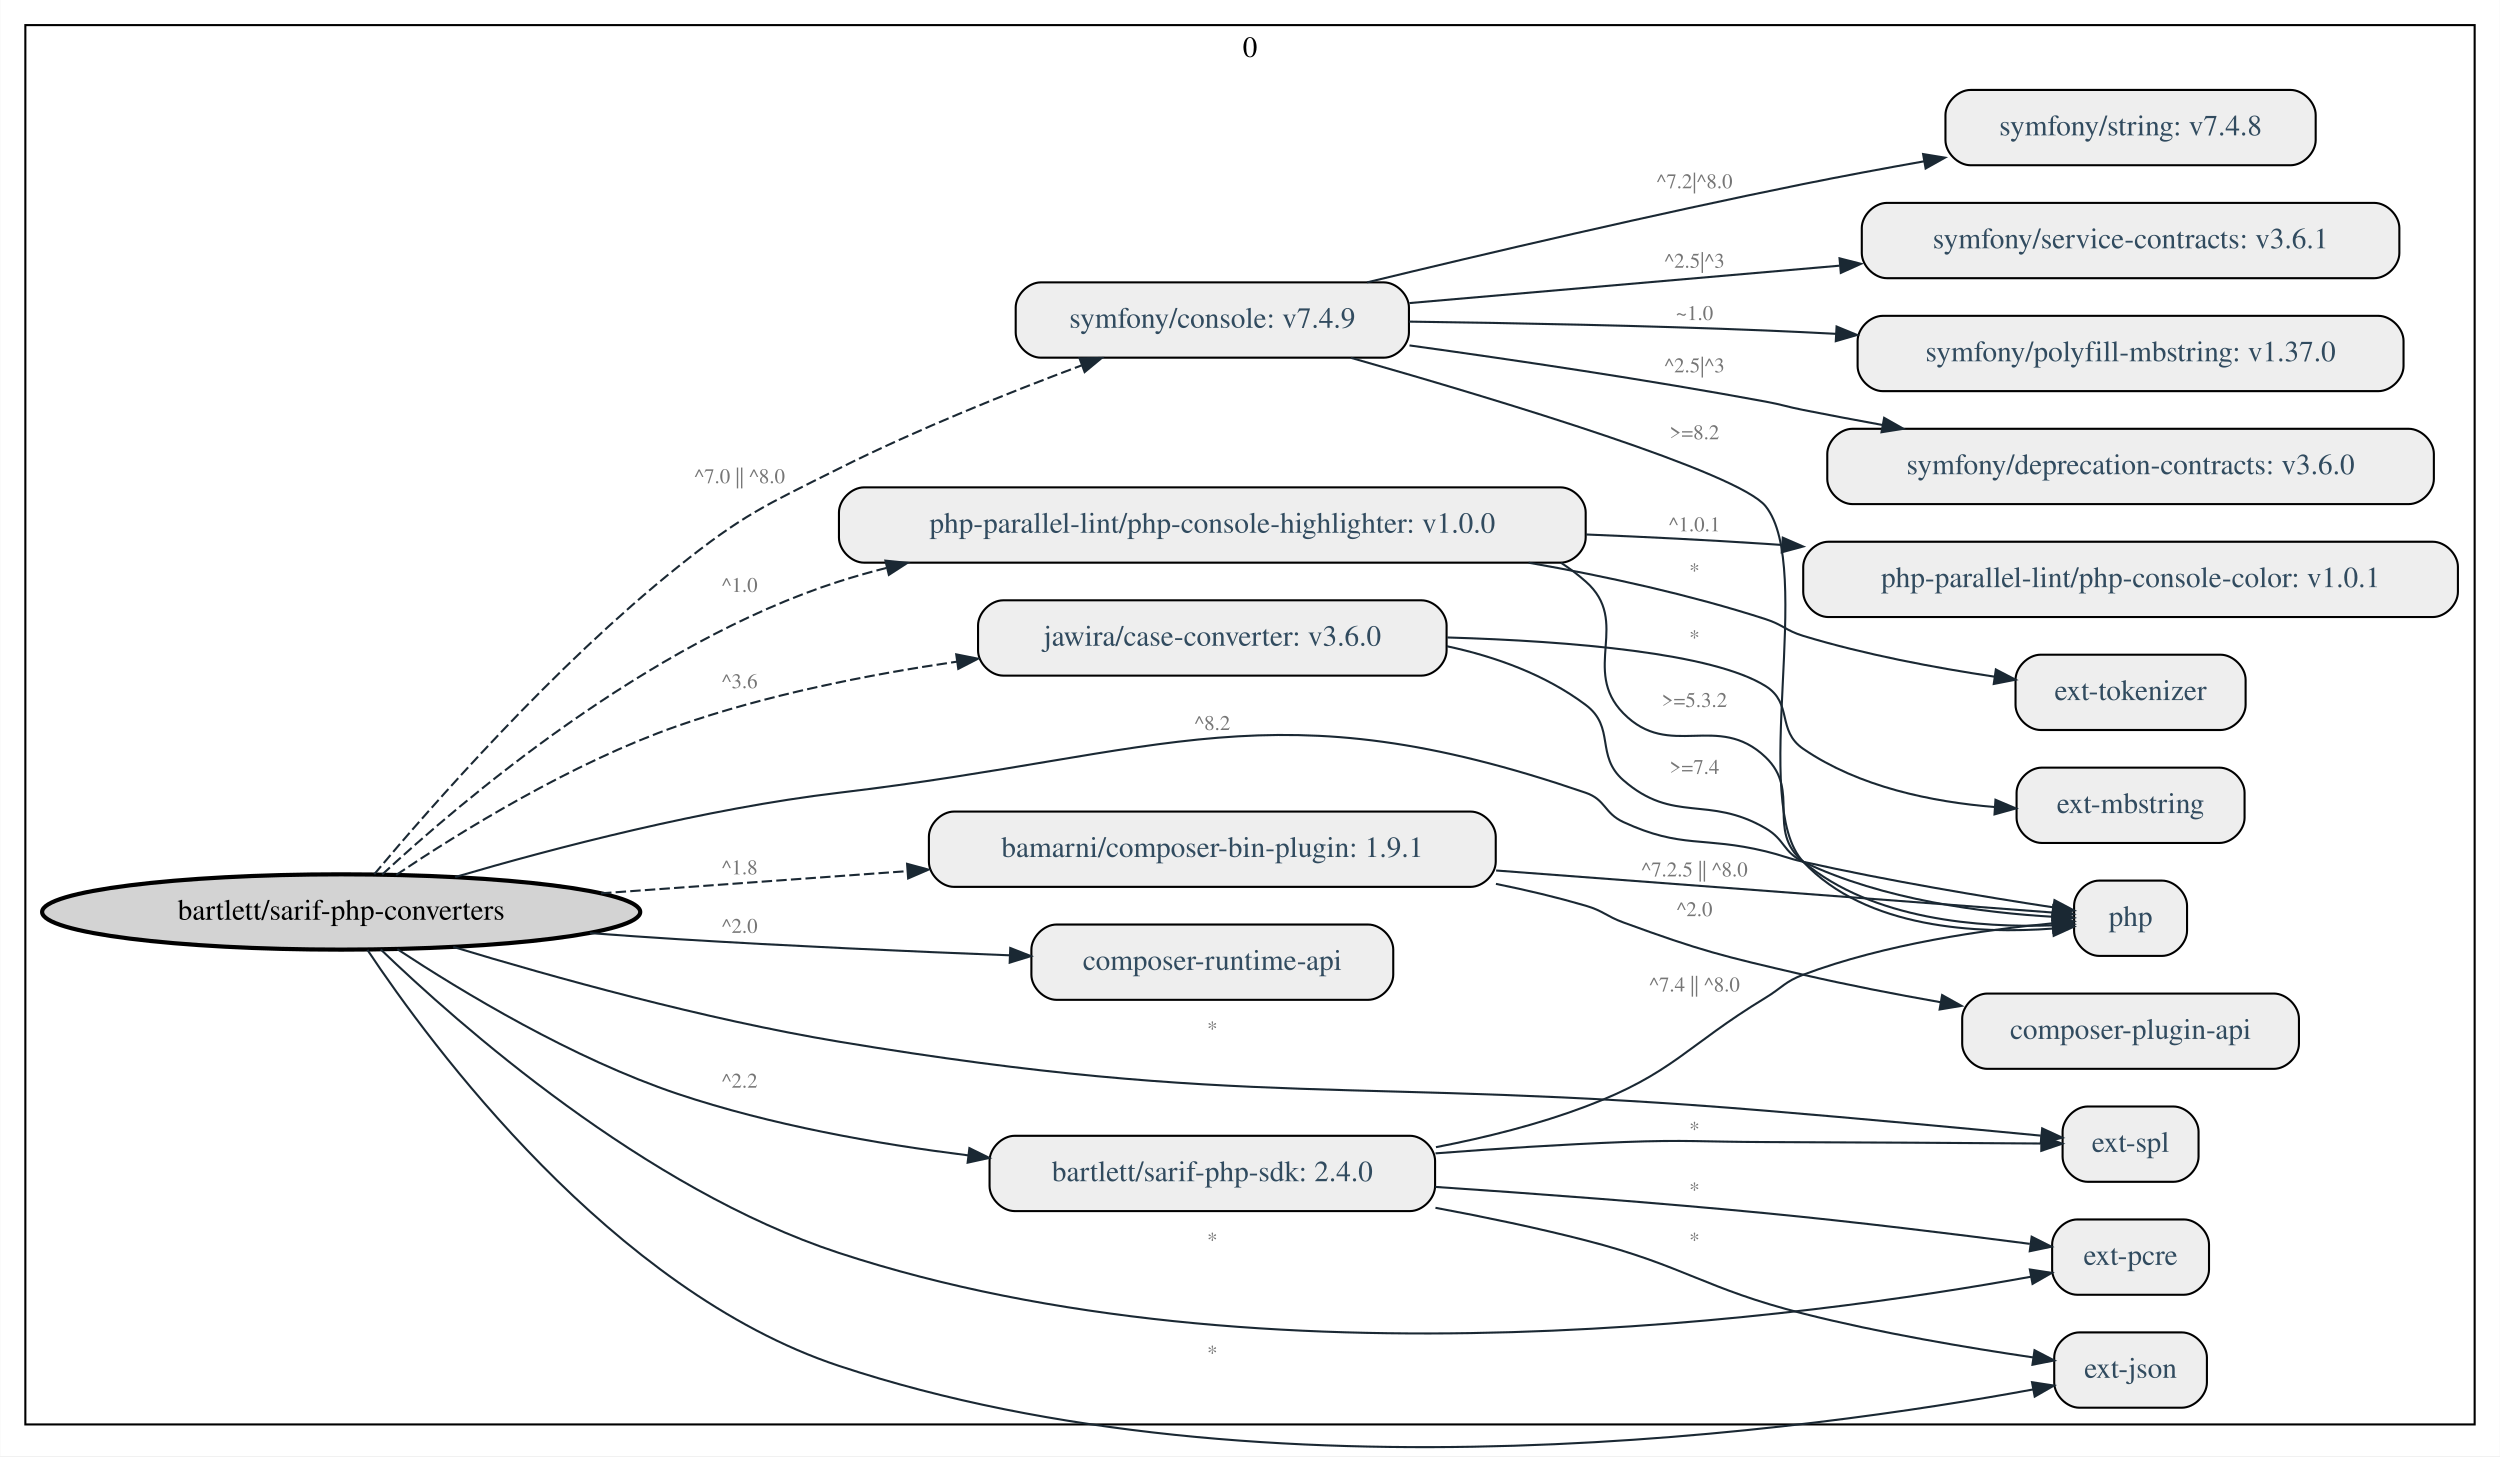
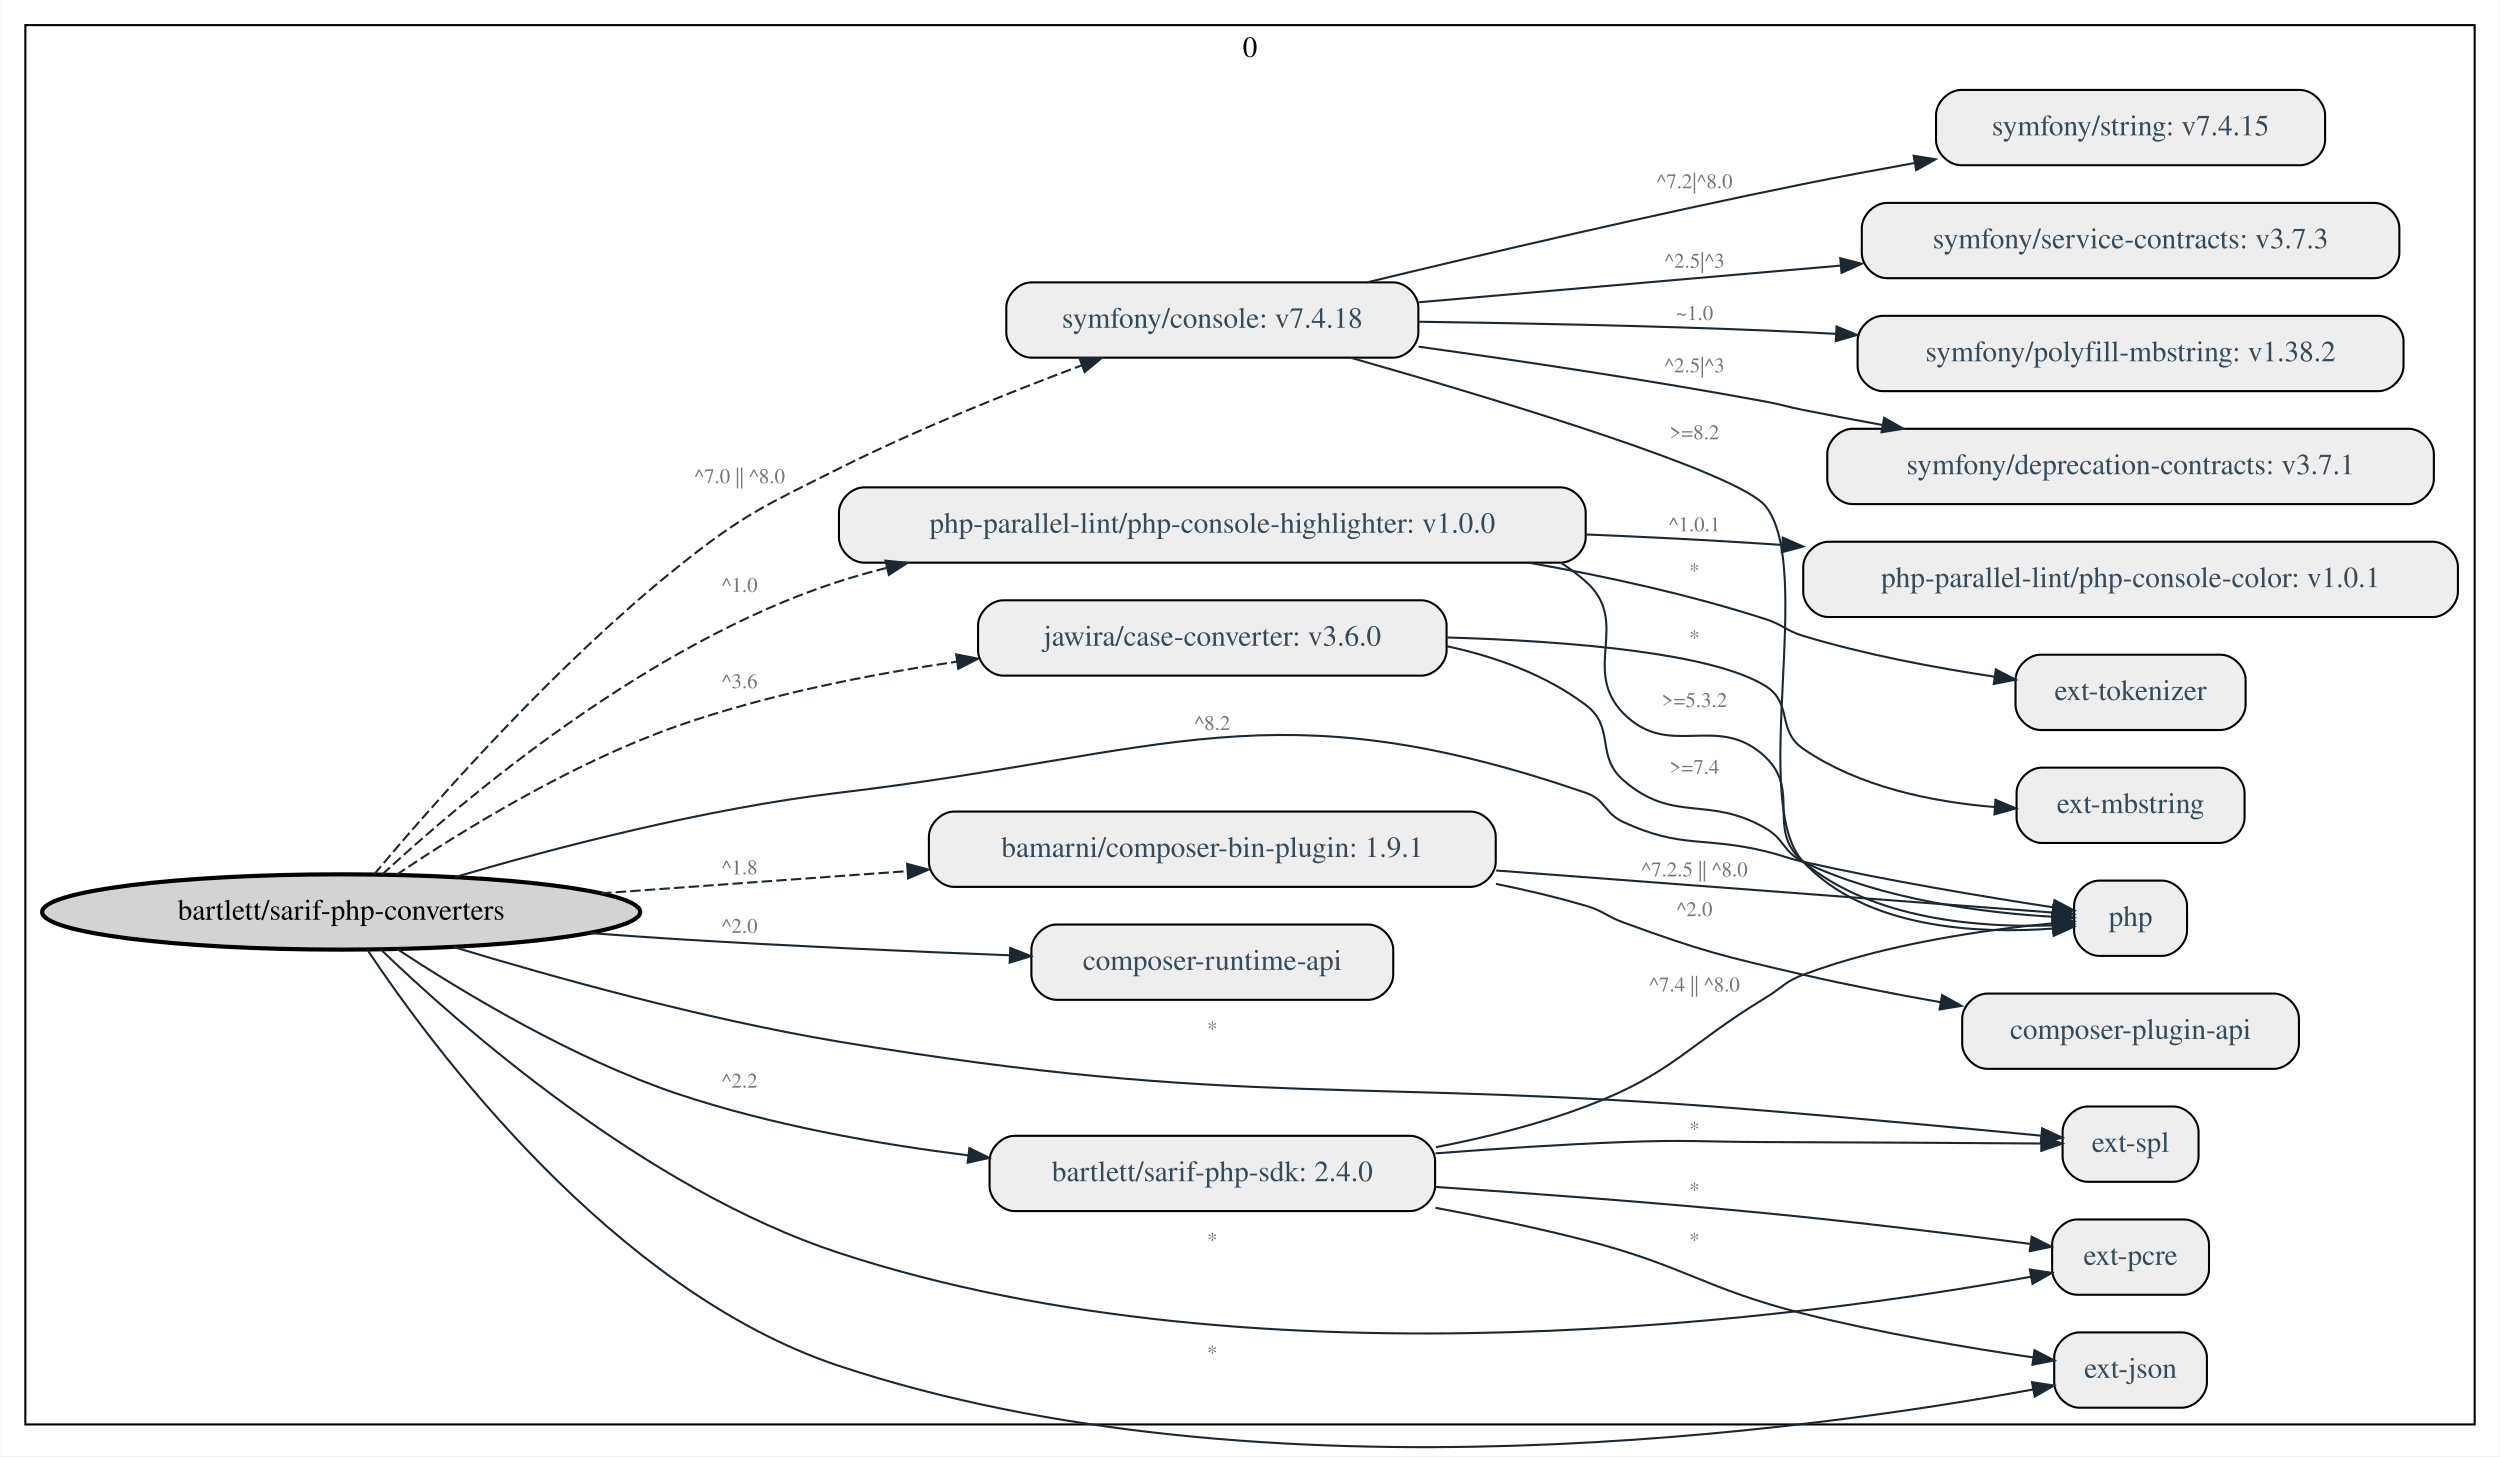
<svg xmlns="http://www.w3.org/2000/svg" width="1195pt" height="696pt" viewBox="0.00 0.00 1194.97 696.12">
  <g id="graph0" class="graph" transform="scale(1 1) rotate(0) translate(4 692.12)">
    <polygon fill="white" stroke="transparent" points="-4,4 -4,-692.12 1190.97,-692.12 1190.97,4 -4,4" />
    <g id="clust1" class="cluster">
      <polygon fill="none" stroke="black" points="8,-11.12 8,-680.12 1178.97,-680.12 1178.97,-11.12 8,-11.12" />
      <text text-anchor="middle" x="593.49" y="-664.92" font-family="Times,serif" font-size="14.00">0</text>
    </g>
    <g id="node1" class="node">
      <ellipse fill="lightgrey" stroke="black" stroke-width="2" cx="158.99" cy="-256.12" rx="142.97" ry="18" />
      <text text-anchor="middle" x="158.99" y="-252.42" font-family="Times,serif" font-size="14.00">bartlett/sarif-php-converters</text>
    </g>
    <g id="node2" class="node">
      <path fill="#eeeeee" stroke="black" d="M1029.47,-271.12C1029.47,-271.12 999.47,-271.12 999.47,-271.12 993.47,-271.12 987.47,-265.12 987.47,-259.12 987.47,-259.12 987.47,-247.12 987.47,-247.12 987.47,-241.12 993.47,-235.12 999.47,-235.12 999.47,-235.12 1029.47,-235.12 1029.47,-235.12 1035.47,-235.12 1041.47,-241.12 1041.47,-247.12 1041.47,-247.12 1041.47,-259.12 1041.47,-259.12 1041.47,-265.12 1035.47,-271.12 1029.47,-271.12" />
      <text text-anchor="middle" x="1014.47" y="-249.42" font-family="Times,serif" font-size="14.00" fill="#314b5f">php</text>
    </g>
    <g id="edge1" class="edge">
      <path fill="none" stroke="#1a2833" d="M213.45,-272.81C261.06,-286.75 332.89,-305.52 396.97,-313.12 554.54,-331.8 603.9,-364.61 753.97,-313.12 763.56,-309.83 762.77,-303.36 771.97,-299.12 800,-286.2 809.98,-292.36 839.97,-285.12 848.05,-283.17 849.87,-281.94 857.97,-280.12 898.56,-270.98 945.71,-263.19 977.35,-258.35" />
      <polygon fill="#1a2833" stroke="#1a2833" points="978.09,-261.78 987.46,-256.83 977.05,-254.86 978.09,-261.78" />
      <text text-anchor="middle" x="575.47" y="-343.12" font-family="Times,serif" font-size="10.00" fill="#767676">^8.2</text>
    </g>
    <g id="node3" class="node">
      <path fill="#eeeeee" stroke="black" d="M1038.97,-55.12C1038.97,-55.12 989.97,-55.12 989.97,-55.12 983.97,-55.12 977.97,-49.12 977.97,-43.12 977.97,-43.12 977.97,-31.12 977.97,-31.12 977.97,-25.12 983.97,-19.12 989.97,-19.12 989.97,-19.12 1038.97,-19.12 1038.97,-19.12 1044.97,-19.12 1050.97,-25.12 1050.97,-31.12 1050.97,-31.12 1050.97,-43.12 1050.97,-43.12 1050.97,-49.12 1044.97,-55.12 1038.97,-55.12" />
      <text text-anchor="middle" x="1014.47" y="-33.42" font-family="Times,serif" font-size="14.00" fill="#314b5f">ext-json</text>
    </g>
    <g id="edge2" class="edge">
      <path fill="none" stroke="#1a2833" d="M171.53,-238C201.76,-192.62 288.43,-75.12 396.97,-39.12 600.74,28.46 863.64,-8.63 967.94,-27.86" />
      <polygon fill="#1a2833" stroke="#1a2833" points="967.35,-31.31 977.83,-29.71 968.64,-24.43 967.35,-31.31" />
      <text text-anchor="middle" x="575.47" y="-42.12" font-family="Times,serif" font-size="10.00" fill="#767676">*</text>
    </g>
    <g id="node4" class="node">
      <path fill="#eeeeee" stroke="black" d="M1039.97,-109.12C1039.97,-109.12 988.97,-109.12 988.97,-109.12 982.97,-109.12 976.97,-103.12 976.97,-97.12 976.97,-97.12 976.97,-85.12 976.97,-85.12 976.97,-79.12 982.97,-73.12 988.97,-73.12 988.97,-73.12 1039.97,-73.12 1039.97,-73.12 1045.97,-73.12 1051.97,-79.12 1051.97,-85.12 1051.97,-85.12 1051.97,-97.12 1051.97,-97.12 1051.97,-103.12 1045.97,-109.12 1039.97,-109.12" />
      <text text-anchor="middle" x="1014.47" y="-87.42" font-family="Times,serif" font-size="14.00" fill="#314b5f">ext-pcre</text>
    </g>
    <g id="edge3" class="edge">
      <path fill="none" stroke="#1a2833" d="M177.9,-238.21C214.92,-202.58 304.22,-123.57 396.97,-93.12 600.2,-26.4 861.83,-62.63 966.83,-81.74" />
      <polygon fill="#1a2833" stroke="#1a2833" points="966.32,-85.2 976.79,-83.58 967.6,-78.32 966.32,-85.2" />
      <text text-anchor="middle" x="575.47" y="-96.12" font-family="Times,serif" font-size="10.00" fill="#767676">*</text>
    </g>
    <g id="node5" class="node">
      <path fill="#eeeeee" stroke="black" d="M1034.97,-163.12C1034.97,-163.12 993.97,-163.12 993.97,-163.12 987.97,-163.12 981.97,-157.12 981.97,-151.12 981.97,-151.12 981.97,-139.12 981.97,-139.12 981.97,-133.12 987.97,-127.12 993.97,-127.12 993.97,-127.12 1034.97,-127.12 1034.97,-127.12 1040.97,-127.12 1046.97,-133.12 1046.97,-139.12 1046.97,-139.12 1046.97,-151.12 1046.97,-151.12 1046.97,-157.12 1040.97,-163.12 1034.97,-163.12" />
      <text text-anchor="middle" x="1014.47" y="-141.42" font-family="Times,serif" font-size="14.00" fill="#314b5f">ext-spl</text>
    </g>
    <g id="edge4" class="edge">
      <path fill="none" stroke="#1a2833" d="M212.57,-239.42C260.21,-225 332.58,-204.85 396.97,-194.12 591.72,-161.67 643.22,-177.52 839.97,-161.12 884.91,-157.37 936.35,-152.57 971.48,-149.2" />
      <polygon fill="#1a2833" stroke="#1a2833" points="972.21,-152.65 981.83,-148.21 971.54,-145.68 972.21,-152.65" />
      <text text-anchor="middle" x="575.47" y="-197.12" font-family="Times,serif" font-size="10.00" fill="#767676">*</text>
    </g>
    <g id="node6" class="node">
      <path fill="#eeeeee" stroke="black" d="M649.97,-250.12C649.97,-250.12 500.97,-250.12 500.97,-250.12 494.97,-250.12 488.97,-244.12 488.97,-238.12 488.97,-238.12 488.97,-226.12 488.97,-226.12 488.97,-220.12 494.97,-214.12 500.97,-214.12 500.97,-214.12 649.97,-214.12 649.97,-214.12 655.97,-214.12 661.97,-220.12 661.97,-226.12 661.97,-226.12 661.97,-238.12 661.97,-238.12 661.97,-244.12 655.97,-250.12 649.97,-250.12" />
      <text text-anchor="middle" x="575.47" y="-228.42" font-family="Times,serif" font-size="14.00" fill="#314b5f">composer-runtime-api</text>
    </g>
    <g id="edge5" class="edge">
      <path fill="none" stroke="#1a2833" d="M277.9,-246.03C292.07,-244.97 306.35,-243.97 319.97,-243.12 372.41,-239.86 430.99,-237.25 478.71,-235.4" />
      <polygon fill="#1a2833" stroke="#1a2833" points="478.87,-238.9 488.73,-235.02 478.6,-231.9 478.87,-238.9" />
      <text text-anchor="middle" x="349.47" y="-246.12" font-family="Times,serif" font-size="10.00" fill="#767676">^2.0</text>
    </g>
    <g id="node7" class="node">
      <path fill="#eeeeee" stroke="black" d="M669.97,-149.12C669.97,-149.12 480.97,-149.12 480.97,-149.12 474.97,-149.12 468.97,-143.12 468.97,-137.12 468.97,-137.12 468.97,-125.12 468.97,-125.12 468.97,-119.12 474.97,-113.12 480.97,-113.12 480.97,-113.12 669.97,-113.12 669.97,-113.12 675.97,-113.12 681.97,-119.12 681.97,-125.12 681.97,-125.12 681.97,-137.12 681.97,-137.12 681.97,-143.12 675.97,-149.12 669.97,-149.12" />
      <text text-anchor="middle" x="575.47" y="-127.42" font-family="Times,serif" font-size="14.00" fill="#314b5f">bartlett/sarif-php-sdk: 2.4.0</text>
    </g>
    <g id="edge10" class="edge">
      <path fill="none" stroke="#1a2833" d="M185.85,-238.33C216.45,-218.18 269.61,-185.99 319.97,-169.12 364.18,-154.32 414.64,-145.27 458.9,-139.74" />
      <polygon fill="#1a2833" stroke="#1a2833" points="459.33,-143.22 468.84,-138.55 458.49,-136.27 459.33,-143.22" />
      <text text-anchor="middle" x="349.47" y="-172.12" font-family="Times,serif" font-size="10.00" fill="#767676">^2.2</text>
    </g>
    <g id="node8" class="node">
      <path fill="#eeeeee" stroke="black" d="M698.97,-304.12C698.97,-304.12 451.97,-304.12 451.97,-304.12 445.97,-304.12 439.97,-298.12 439.97,-292.12 439.97,-292.12 439.97,-280.12 439.97,-280.12 439.97,-274.12 445.97,-268.12 451.97,-268.12 451.97,-268.12 698.97,-268.12 698.97,-268.12 704.97,-268.12 710.97,-274.12 710.97,-280.12 710.97,-280.12 710.97,-292.12 710.97,-292.12 710.97,-298.12 704.97,-304.12 698.97,-304.12" />
      <text text-anchor="middle" x="575.47" y="-282.42" font-family="Times,serif" font-size="14.00" fill="#314b5f">bamarni/composer-bin-plugin: 1.9.1</text>
    </g>
    <g id="edge13" class="edge">
      <path fill="none" stroke="#1a2833" stroke-dasharray="5,2" d="M283.22,-265.04C329.23,-268.37 381.88,-272.18 429.66,-275.64" />
      <polygon fill="#1a2833" stroke="#1a2833" points="429.54,-279.14 439.77,-276.37 430.05,-272.16 429.54,-279.14" />
      <text text-anchor="middle" x="349.47" y="-274.12" font-family="Times,serif" font-size="10.00" fill="#767676">^1.8</text>
    </g>
    <g id="node10" class="node">
      <path fill="#eeeeee" stroke="black" d="M675.47,-405.12C675.47,-405.12 475.47,-405.12 475.47,-405.12 469.47,-405.12 463.47,-399.12 463.47,-393.12 463.47,-393.12 463.47,-381.12 463.47,-381.12 463.47,-375.12 469.47,-369.12 475.47,-369.12 475.47,-369.12 675.47,-369.12 675.47,-369.12 681.47,-369.12 687.47,-375.12 687.47,-381.12 687.47,-381.12 687.47,-393.12 687.47,-393.12 687.47,-399.12 681.47,-405.12 675.47,-405.12" />
      <text text-anchor="middle" x="575.47" y="-383.42" font-family="Times,serif" font-size="14.00" fill="#314b5f">jawira/case-converter: v3.6.0</text>
    </g>
    <g id="edge16" class="edge">
      <path fill="none" stroke="#1a2833" stroke-dasharray="5,2" d="M185.29,-273.84C215.78,-294.31 269.26,-327.43 319.97,-345.12 362.34,-359.9 410.53,-369.54 453.49,-375.81" />
      <polygon fill="#1a2833" stroke="#1a2833" points="453.04,-379.28 463.43,-377.21 454.02,-372.35 453.04,-379.28" />
      <text text-anchor="middle" x="349.47" y="-363.12" font-family="Times,serif" font-size="10.00" fill="#767676">^3.6</text>
    </g>
    <g id="node12" class="node">
      <path fill="#eeeeee" stroke="black" d="M741.97,-459.12C741.97,-459.12 408.97,-459.12 408.97,-459.12 402.97,-459.12 396.97,-453.12 396.97,-447.12 396.97,-447.12 396.97,-435.12 396.97,-435.12 396.97,-429.12 402.97,-423.12 408.97,-423.12 408.97,-423.12 741.97,-423.12 741.97,-423.12 747.97,-423.12 753.97,-429.12 753.97,-435.12 753.97,-435.12 753.97,-447.12 753.97,-447.12 753.97,-453.12 747.97,-459.12 741.97,-459.12" />
      <text text-anchor="middle" x="575.47" y="-437.42" font-family="Times,serif" font-size="14.00" fill="#314b5f">php-parallel-lint/php-console-highlighter: v1.0.0</text>
    </g>
    <g id="edge20" class="edge">
      <path fill="none" stroke="#1a2833" stroke-dasharray="5,2" d="M178.59,-274.02C216.17,-308.82 305.38,-384.79 396.97,-414.12 404.38,-416.49 412.04,-418.66 419.81,-420.64" />
      <polygon fill="#1a2833" stroke="#1a2833" points="419.18,-424.09 429.72,-423.04 420.83,-417.28 419.18,-424.09" />
      <text text-anchor="middle" x="349.47" y="-409.12" font-family="Times,serif" font-size="10.00" fill="#767676">^1.0</text>
    </g>
    <g id="node15" class="node">
-       <path fill="#eeeeee" stroke="black" d="M657.47,-557.12C657.47,-557.12 493.47,-557.12 493.47,-557.12 487.47,-557.12 481.47,-551.12 481.47,-545.12 481.47,-545.12 481.47,-533.12 481.47,-533.12 481.47,-527.12 487.47,-521.12 493.47,-521.12 493.47,-521.12 657.47,-521.12 657.47,-521.12 663.47,-521.12 669.47,-527.12 669.47,-533.12 669.47,-533.12 669.47,-545.12 669.47,-545.12 669.47,-551.12 663.47,-557.12 657.47,-557.12" />
-       <text text-anchor="middle" x="575.47" y="-535.42" font-family="Times,serif" font-size="14.00" fill="#314b5f">symfony/console: v7.4.9</text>
+       <path fill="#eeeeee" stroke="black" d="M661.97,-557.12C661.97,-557.12 488.97,-557.12 488.97,-557.12 482.97,-557.12 476.97,-551.12 476.97,-545.12 476.97,-545.12 476.97,-533.12 476.97,-533.12 476.97,-527.12 482.97,-521.12 488.97,-521.12 488.97,-521.12 661.97,-521.12 661.97,-521.12 667.97,-521.12 673.97,-527.12 673.97,-533.12 673.97,-533.12 673.97,-545.12 673.97,-545.12 673.97,-551.12 667.97,-557.12 661.97,-557.12" />
+       <text text-anchor="middle" x="575.47" y="-535.42" font-family="Times,serif" font-size="14.00" fill="#314b5f">symfony/console: v7.4.18</text>
    </g>
    <g id="edge26" class="edge">
      <path fill="none" stroke="#1a2833" stroke-dasharray="5,2" d="M174.81,-274.18C201.63,-306.18 260.92,-373.9 319.97,-421.12 351.29,-446.16 361.12,-450.17 396.97,-468.12 434.54,-486.93 478.36,-504.5 513.06,-517.46" />
      <polygon fill="#1a2833" stroke="#1a2833" points="512,-520.8 522.6,-520.99 514.43,-514.23 512,-520.8" />
      <text text-anchor="middle" x="349.47" y="-461.12" font-family="Times,serif" font-size="10.00" fill="#767676">^7.0 || ^8.0</text>
    </g>
    <g id="edge9" class="edge">
      <path fill="none" stroke="#1a2833" d="M682.38,-143.68C706.37,-148.31 731.42,-154.6 753.97,-163.12 795.76,-178.9 801.81,-191.92 839.97,-215.12 847.99,-219.99 849.2,-222.82 857.97,-226.12 897.14,-240.87 944.92,-247.63 977.1,-250.69" />
      <polygon fill="#1a2833" stroke="#1a2833" points="977.11,-254.2 987.38,-251.59 977.72,-247.23 977.11,-254.2" />
      <text text-anchor="middle" x="805.97" y="-218.12" font-family="Times,serif" font-size="10.00" fill="#767676">^7.4 || ^8.0</text>
    </g>
    <g id="edge6" class="edge">
      <path fill="none" stroke="#1a2833" d="M682.15,-114.69C705.92,-110.27 730.93,-105.04 753.97,-99.12 801.21,-86.98 810.7,-76.1 857.97,-64.12 894.48,-54.86 936.62,-47.76 967.81,-43.17" />
      <polygon fill="#1a2833" stroke="#1a2833" points="968.55,-46.6 977.95,-41.71 967.55,-39.67 968.55,-46.6" />
      <text text-anchor="middle" x="805.97" y="-96.12" font-family="Times,serif" font-size="10.00" fill="#767676">*</text>
    </g>
    <g id="edge7" class="edge">
      <path fill="none" stroke="#1a2833" d="M682.03,-124.68C730.24,-121.44 788.04,-117.13 839.97,-112.12 882.81,-107.99 931.43,-101.99 966.29,-97.46" />
      <polygon fill="#1a2833" stroke="#1a2833" points="967.18,-100.87 976.64,-96.1 966.27,-93.93 967.18,-100.87" />
      <text text-anchor="middle" x="805.97" y="-120.12" font-family="Times,serif" font-size="10.00" fill="#767676">*</text>
    </g>
    <g id="edge8" class="edge">
      <path fill="none" stroke="#1a2833" d="M682.16,-140.72C711.24,-142.95 742.81,-145 771.97,-146.12 802.17,-147.28 809.75,-146.21 839.97,-146.12 884.88,-145.99 936.32,-145.67 971.46,-145.43" />
      <polygon fill="#1a2833" stroke="#1a2833" points="971.84,-148.93 981.82,-145.36 971.79,-141.93 971.84,-148.93" />
      <text text-anchor="middle" x="805.97" y="-149.12" font-family="Times,serif" font-size="10.00" fill="#767676">*</text>
    </g>
    <g id="edge12" class="edge">
      <path fill="none" stroke="#1a2833" d="M711.15,-275.95C803.47,-268.98 919.3,-260.23 977.13,-255.86" />
      <polygon fill="#1a2833" stroke="#1a2833" points="977.52,-259.35 987.23,-255.1 977,-252.37 977.52,-259.35" />
      <text text-anchor="middle" x="805.97" y="-273.12" font-family="Times,serif" font-size="10.00" fill="#767676">^7.2.5 || ^8.0</text>
    </g>
    <g id="node9" class="node">
      <path fill="#eeeeee" stroke="black" d="M1082.97,-217.12C1082.97,-217.12 945.97,-217.12 945.97,-217.12 939.97,-217.12 933.97,-211.12 933.97,-205.12 933.97,-205.12 933.97,-193.12 933.97,-193.12 933.97,-187.12 939.97,-181.12 945.97,-181.12 945.97,-181.12 1082.97,-181.12 1082.97,-181.12 1088.97,-181.12 1094.97,-187.12 1094.97,-193.12 1094.97,-193.12 1094.97,-205.12 1094.97,-205.12 1094.97,-211.12 1088.97,-217.12 1082.97,-217.12" />
      <text text-anchor="middle" x="1014.47" y="-195.42" font-family="Times,serif" font-size="14.00" fill="#314b5f">composer-plugin-api</text>
    </g>
    <g id="edge11" class="edge">
      <path fill="none" stroke="#1a2833" d="M711.06,-269.55C725.67,-266.6 740.21,-263.15 753.97,-259.12 762.38,-256.66 763.75,-254.13 771.97,-251.12 809.36,-237.45 819.19,-235.09 857.97,-226.12 879.06,-221.24 901.94,-216.8 923.5,-213" />
      <polygon fill="#1a2833" stroke="#1a2833" points="924.37,-216.4 933.63,-211.24 923.18,-209.5 924.37,-216.4" />
      <text text-anchor="middle" x="805.97" y="-254.12" font-family="Times,serif" font-size="10.00" fill="#767676">^2.0</text>
    </g>
    <g id="edge15" class="edge">
      <path fill="none" stroke="#1a2833" d="M687.62,-383.16C711.24,-378.11 734.8,-369.48 753.97,-355.12 768.29,-344.4 758.49,-330.87 771.97,-319.12 796.03,-298.16 812.39,-312.15 839.97,-296.12 849.23,-290.74 848.33,-284.77 857.97,-280.12 896.06,-261.76 944.72,-255.72 977.38,-253.82" />
      <polygon fill="#1a2833" stroke="#1a2833" points="977.57,-257.32 987.39,-253.34 977.23,-250.33 977.57,-257.32" />
      <text text-anchor="middle" x="805.97" y="-322.12" font-family="Times,serif" font-size="10.00" fill="#767676">&gt;=7.4</text>
    </g>
    <g id="node11" class="node">
      <path fill="#eeeeee" stroke="black" d="M1056.97,-325.12C1056.97,-325.12 971.97,-325.12 971.97,-325.12 965.97,-325.12 959.97,-319.12 959.97,-313.12 959.97,-313.12 959.97,-301.12 959.97,-301.12 959.97,-295.12 965.97,-289.12 971.97,-289.12 971.97,-289.12 1056.97,-289.12 1056.97,-289.12 1062.97,-289.12 1068.97,-295.12 1068.97,-301.12 1068.97,-301.12 1068.97,-313.12 1068.97,-313.12 1068.97,-319.12 1062.97,-325.12 1056.97,-325.12" />
      <text text-anchor="middle" x="1014.47" y="-303.42" font-family="Times,serif" font-size="14.00" fill="#314b5f">ext-mbstring</text>
    </g>
    <g id="edge14" class="edge">
      <path fill="none" stroke="#1a2833" d="M687.79,-387.36C747.89,-385.56 814.81,-379.85 839.97,-364.12 853.16,-355.88 845.15,-342.91 857.97,-334.12 884.57,-315.88 919.58,-308.71 949.64,-306.28" />
      <polygon fill="#1a2833" stroke="#1a2833" points="949.88,-309.77 959.63,-305.62 949.42,-302.78 949.88,-309.77" />
      <text text-anchor="middle" x="805.97" y="-384.12" font-family="Times,serif" font-size="10.00" fill="#767676">*</text>
    </g>
    <g id="edge18" class="edge">
      <path fill="none" stroke="#1a2833" d="M742.11,-423.11C746.26,-420.4 750.23,-417.42 753.97,-414.12 775.83,-394.88 751.6,-371.93 771.97,-351.12 794.1,-328.52 817.1,-351.97 839.97,-330.12 857.06,-313.81 839.89,-295.31 857.97,-280.12 891.16,-252.25 942.68,-248.51 977.22,-249.72" />
      <polygon fill="#1a2833" stroke="#1a2833" points="977.2,-253.23 987.36,-250.24 977.55,-246.24 977.2,-253.23" />
      <text text-anchor="middle" x="805.97" y="-354.12" font-family="Times,serif" font-size="10.00" fill="#767676">&gt;=5.3.2</text>
    </g>
    <g id="node13" class="node">
      <path fill="#eeeeee" stroke="black" d="M1057.47,-379.12C1057.47,-379.12 971.47,-379.12 971.47,-379.12 965.47,-379.12 959.47,-373.12 959.47,-367.12 959.47,-367.12 959.47,-355.12 959.47,-355.12 959.47,-349.12 965.47,-343.12 971.47,-343.12 971.47,-343.12 1057.47,-343.12 1057.47,-343.12 1063.47,-343.12 1069.47,-349.12 1069.47,-355.12 1069.47,-355.12 1069.47,-367.12 1069.47,-367.12 1069.47,-373.12 1063.47,-379.12 1057.47,-379.12" />
      <text text-anchor="middle" x="1014.47" y="-357.42" font-family="Times,serif" font-size="14.00" fill="#314b5f">ext-tokenizer</text>
    </g>
    <g id="edge17" class="edge">
      <path fill="none" stroke="#1a2833" d="M726.69,-423.1C764.2,-416.52 803.98,-407.74 839.97,-396.12 848.31,-393.43 849.6,-390.67 857.97,-388.12 887.39,-379.18 920.9,-372.89 949.26,-368.64" />
      <polygon fill="#1a2833" stroke="#1a2833" points="950.06,-372.06 959.46,-367.17 949.06,-365.13 950.06,-372.06" />
      <text text-anchor="middle" x="805.97" y="-416.12" font-family="Times,serif" font-size="10.00" fill="#767676">*</text>
    </g>
    <g id="node14" class="node">
      <path fill="#eeeeee" stroke="black" d="M1158.97,-433.12C1158.97,-433.12 869.97,-433.12 869.97,-433.12 863.97,-433.12 857.97,-427.12 857.97,-421.12 857.97,-421.12 857.97,-409.12 857.97,-409.12 857.97,-403.12 863.97,-397.12 869.97,-397.12 869.97,-397.12 1158.97,-397.12 1158.97,-397.12 1164.97,-397.12 1170.97,-403.12 1170.97,-409.12 1170.97,-409.12 1170.97,-421.12 1170.97,-421.12 1170.97,-427.12 1164.97,-433.12 1158.97,-433.12" />
      <text text-anchor="middle" x="1014.47" y="-411.42" font-family="Times,serif" font-size="14.00" fill="#314b5f">php-parallel-lint/php-console-color: v1.0.1</text>
    </g>
    <g id="edge19" class="edge">
      <path fill="none" stroke="#1a2833" d="M754.08,-436.6C782.81,-435.42 812.23,-433.95 839.97,-432.12 842.55,-431.95 845.15,-431.77 847.76,-431.59" />
      <polygon fill="#1a2833" stroke="#1a2833" points="848.2,-435.07 857.92,-430.84 847.69,-428.08 848.2,-435.07" />
      <text text-anchor="middle" x="805.97" y="-438.12" font-family="Times,serif" font-size="10.00" fill="#767676">^1.0.1</text>
    </g>
    <g id="edge21" class="edge">
      <path fill="none" stroke="#1a2833" d="M641.69,-521.07C715.49,-500.03 827.17,-466.11 839.97,-450.12 863.72,-420.47 832.02,-307.86 857.97,-280.12 888.05,-247.98 941.61,-245.54 977.34,-248.19" />
      <polygon fill="#1a2833" stroke="#1a2833" points="977.08,-251.68 987.36,-249.1 977.72,-244.71 977.08,-251.68" />
      <text text-anchor="middle" x="805.97" y="-482.12" font-family="Times,serif" font-size="10.00" fill="#767676">&gt;=8.2</text>
    </g>
    <g id="node16" class="node">
      <path fill="#eeeeee" stroke="black" d="M1147.47,-487.12C1147.47,-487.12 881.47,-487.12 881.47,-487.12 875.47,-487.12 869.47,-481.12 869.47,-475.12 869.47,-475.12 869.47,-463.12 869.47,-463.12 869.47,-457.12 875.47,-451.12 881.47,-451.12 881.47,-451.12 1147.47,-451.12 1147.47,-451.12 1153.47,-451.12 1159.47,-457.12 1159.47,-463.12 1159.47,-463.12 1159.47,-475.12 1159.47,-475.12 1159.47,-481.12 1153.47,-487.12 1147.47,-487.12" />
-       <text text-anchor="middle" x="1014.47" y="-465.42" font-family="Times,serif" font-size="14.00" fill="#314b5f">symfony/deprecation-contracts: v3.6.0</text>
+       <text text-anchor="middle" x="1014.47" y="-465.42" font-family="Times,serif" font-size="14.00" fill="#314b5f">symfony/deprecation-contracts: v3.7.1</text>
    </g>
    <g id="edge22" class="edge">
-       <path fill="none" stroke="#1a2833" d="M669.73,-526.98C720.26,-519.98 783.7,-510.52 839.97,-500.12 848.03,-498.63 849.94,-497.71 857.97,-496.12 870.17,-493.71 882.93,-491.3 895.66,-488.98" />
+       <path fill="none" stroke="#1a2833" d="M674.05,-526.38C723.84,-519.45 785.29,-510.23 839.97,-500.12 848.03,-498.63 849.94,-497.71 857.97,-496.12 870.17,-493.71 882.93,-491.3 895.66,-488.98" />
      <polygon fill="#1a2833" stroke="#1a2833" points="896.65,-492.36 905.86,-487.13 895.4,-485.47 896.65,-492.36" />
      <text text-anchor="middle" x="805.97" y="-514.12" font-family="Times,serif" font-size="10.00" fill="#767676">^2.5|^3</text>
    </g>
    <g id="node17" class="node">
      <path fill="#eeeeee" stroke="black" d="M1132.97,-541.12C1132.97,-541.12 895.97,-541.12 895.97,-541.12 889.97,-541.12 883.97,-535.12 883.97,-529.12 883.97,-529.12 883.97,-517.12 883.97,-517.12 883.97,-511.12 889.97,-505.12 895.97,-505.12 895.97,-505.12 1132.97,-505.12 1132.97,-505.12 1138.97,-505.12 1144.97,-511.12 1144.97,-517.12 1144.97,-517.12 1144.97,-529.12 1144.97,-529.12 1144.97,-535.12 1138.97,-541.12 1132.97,-541.12" />
-       <text text-anchor="middle" x="1014.47" y="-519.42" font-family="Times,serif" font-size="14.00" fill="#314b5f">symfony/polyfill-mbstring: v1.37.0</text>
+       <text text-anchor="middle" x="1014.47" y="-519.42" font-family="Times,serif" font-size="14.00" fill="#314b5f">symfony/polyfill-mbstring: v1.38.2</text>
    </g>
    <g id="edge23" class="edge">
-       <path fill="none" stroke="#1a2833" d="M669.49,-538.36C719.95,-537.69 783.4,-536.45 839.97,-534.12 850.94,-533.67 862.28,-533.12 873.69,-532.52" />
+       <path fill="none" stroke="#1a2833" d="M674.11,-538.3C723.79,-537.62 785.12,-536.38 839.97,-534.12 850.94,-533.67 862.28,-533.12 873.69,-532.52" />
      <polygon fill="#1a2833" stroke="#1a2833" points="873.92,-536.01 883.71,-531.98 873.54,-529.02 873.92,-536.01" />
      <text text-anchor="middle" x="805.97" y="-539.12" font-family="Times,serif" font-size="10.00" fill="#767676">~1.0</text>
    </g>
    <g id="node18" class="node">
      <path fill="#eeeeee" stroke="black" d="M1130.97,-595.12C1130.97,-595.12 897.97,-595.12 897.97,-595.12 891.97,-595.12 885.97,-589.12 885.97,-583.12 885.97,-583.12 885.97,-571.12 885.97,-571.12 885.97,-565.12 891.97,-559.12 897.97,-559.12 897.97,-559.12 1130.97,-559.12 1130.97,-559.12 1136.97,-559.12 1142.97,-565.12 1142.97,-571.12 1142.97,-571.12 1142.97,-583.12 1142.97,-583.12 1142.97,-589.12 1136.97,-595.12 1130.97,-595.12" />
-       <text text-anchor="middle" x="1014.47" y="-573.42" font-family="Times,serif" font-size="14.00" fill="#314b5f">symfony/service-contracts: v3.6.1</text>
+       <text text-anchor="middle" x="1014.47" y="-573.42" font-family="Times,serif" font-size="14.00" fill="#314b5f">symfony/service-contracts: v3.7.3</text>
    </g>
    <g id="edge24" class="edge">
-       <path fill="none" stroke="#1a2833" d="M669.69,-547.23C729.53,-552.43 808.32,-559.28 875.37,-565.11" />
-       <polygon fill="#1a2833" stroke="#1a2833" points="875.33,-568.62 885.59,-566 875.94,-561.65 875.33,-568.62" />
+       <path fill="none" stroke="#1a2833" d="M674,-547.6C733.46,-552.77 810.37,-559.46 875.95,-565.16" />
+       <polygon fill="#1a2833" stroke="#1a2833" points="875.69,-568.65 885.95,-566.03 876.29,-561.68 875.69,-568.65" />
      <text text-anchor="middle" x="805.97" y="-564.12" font-family="Times,serif" font-size="10.00" fill="#767676">^2.5|^3</text>
    </g>
    <g id="node19" class="node">
-       <path fill="#eeeeee" stroke="black" d="M1090.97,-649.12C1090.97,-649.12 937.97,-649.12 937.97,-649.12 931.97,-649.12 925.97,-643.12 925.97,-637.12 925.97,-637.12 925.97,-625.12 925.97,-625.12 925.97,-619.12 931.97,-613.12 937.97,-613.12 937.97,-613.12 1090.97,-613.12 1090.97,-613.12 1096.97,-613.12 1102.97,-619.12 1102.97,-625.12 1102.97,-625.12 1102.97,-637.12 1102.97,-637.12 1102.97,-643.12 1096.97,-649.12 1090.97,-649.12" />
-       <text text-anchor="middle" x="1014.47" y="-627.42" font-family="Times,serif" font-size="14.00" fill="#314b5f">symfony/string: v7.4.8</text>
+       <path fill="#eeeeee" stroke="black" d="M1095.47,-649.12C1095.47,-649.12 933.47,-649.12 933.47,-649.12 927.47,-649.12 921.47,-643.12 921.47,-637.12 921.47,-637.12 921.47,-625.12 921.47,-625.12 921.47,-619.12 927.47,-613.12 933.47,-613.12 933.47,-613.12 1095.47,-613.12 1095.47,-613.12 1101.47,-613.12 1107.47,-619.12 1107.47,-625.12 1107.47,-625.12 1107.47,-637.12 1107.47,-637.12 1107.47,-643.12 1101.47,-649.12 1095.47,-649.12" />
+       <text text-anchor="middle" x="1014.47" y="-627.42" font-family="Times,serif" font-size="14.00" fill="#314b5f">symfony/string: v7.4.15</text>
    </g>
    <g id="edge25" class="edge">
-       <path fill="none" stroke="#1a2833" d="M649.44,-557.13C706.12,-570.84 786.81,-589.74 857.97,-604.12 876.61,-607.89 896.58,-611.6 915.77,-615" />
-       <polygon fill="#1a2833" stroke="#1a2833" points="915.28,-618.47 925.73,-616.75 916.49,-611.57 915.28,-618.47" />
+       <path fill="none" stroke="#1a2833" d="M649.44,-557.13C706.12,-570.84 786.81,-589.74 857.97,-604.12 875.04,-607.57 893.21,-610.97 910.89,-614.13" />
+       <polygon fill="#1a2833" stroke="#1a2833" points="910.77,-617.66 921.23,-615.96 911.99,-610.77 910.77,-617.66" />
      <text text-anchor="middle" x="805.97" y="-602.12" font-family="Times,serif" font-size="10.00" fill="#767676">^7.2|^8.0</text>
    </g>
  </g>
</svg>
